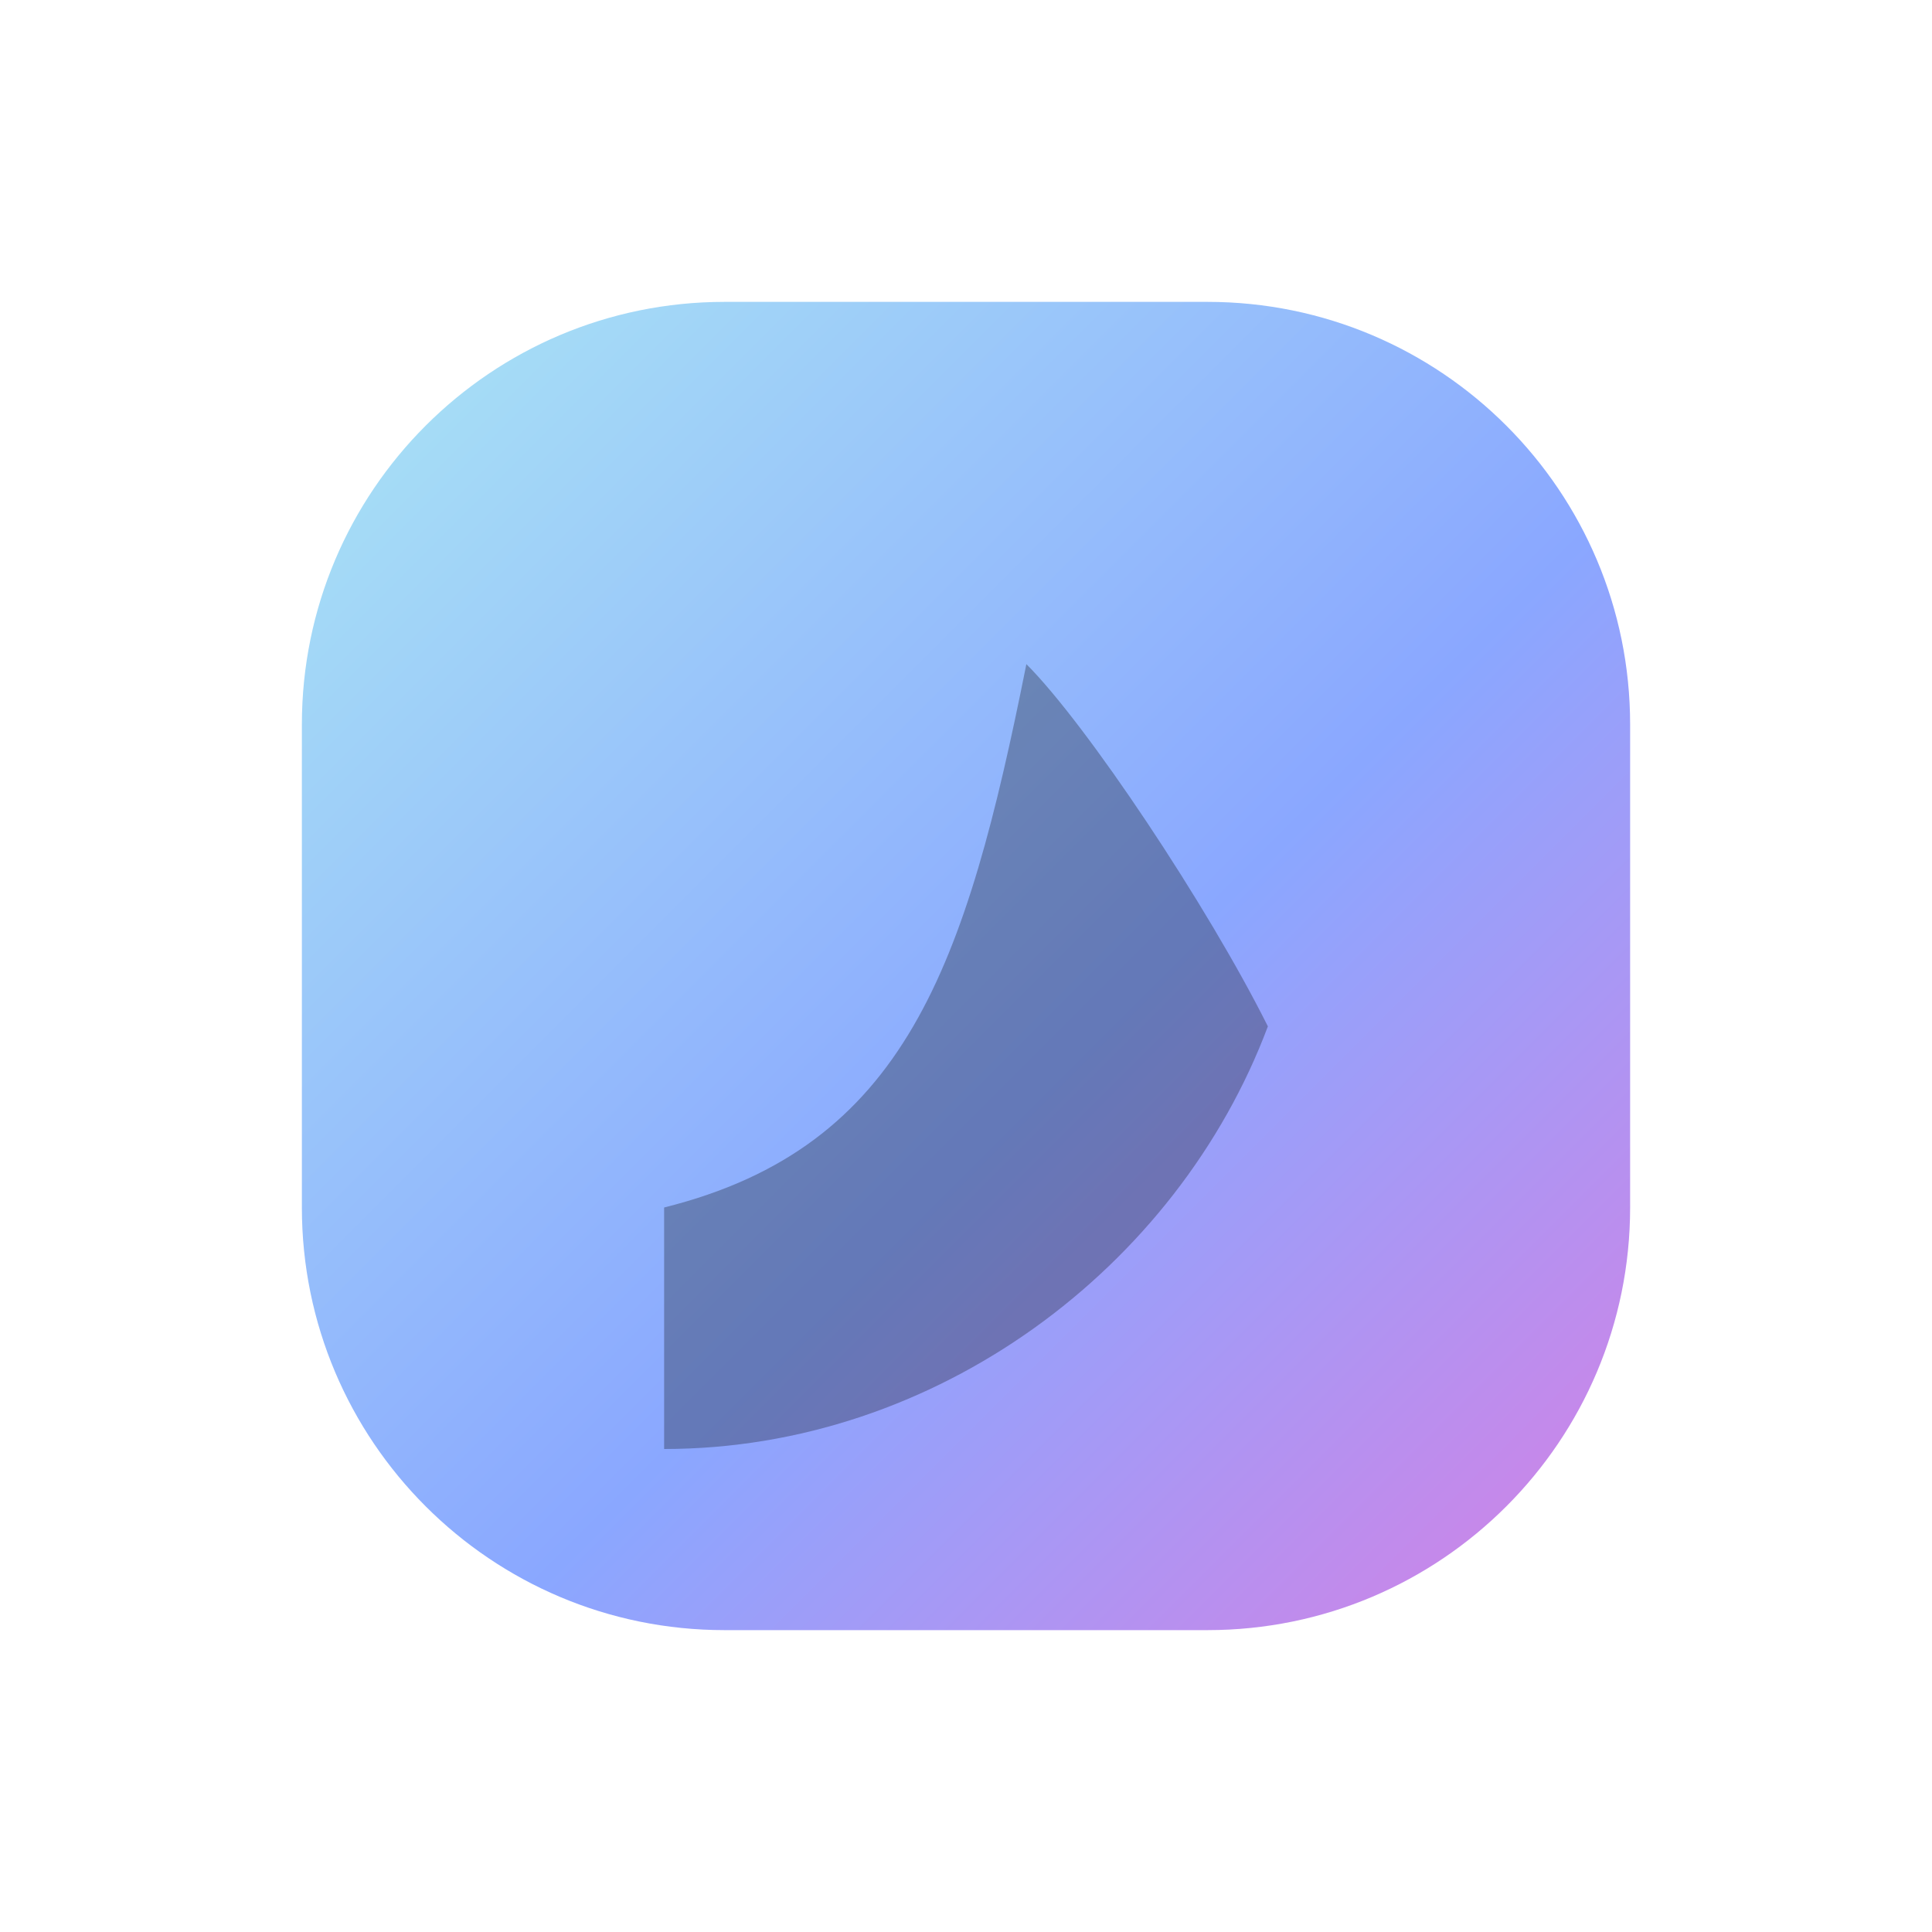
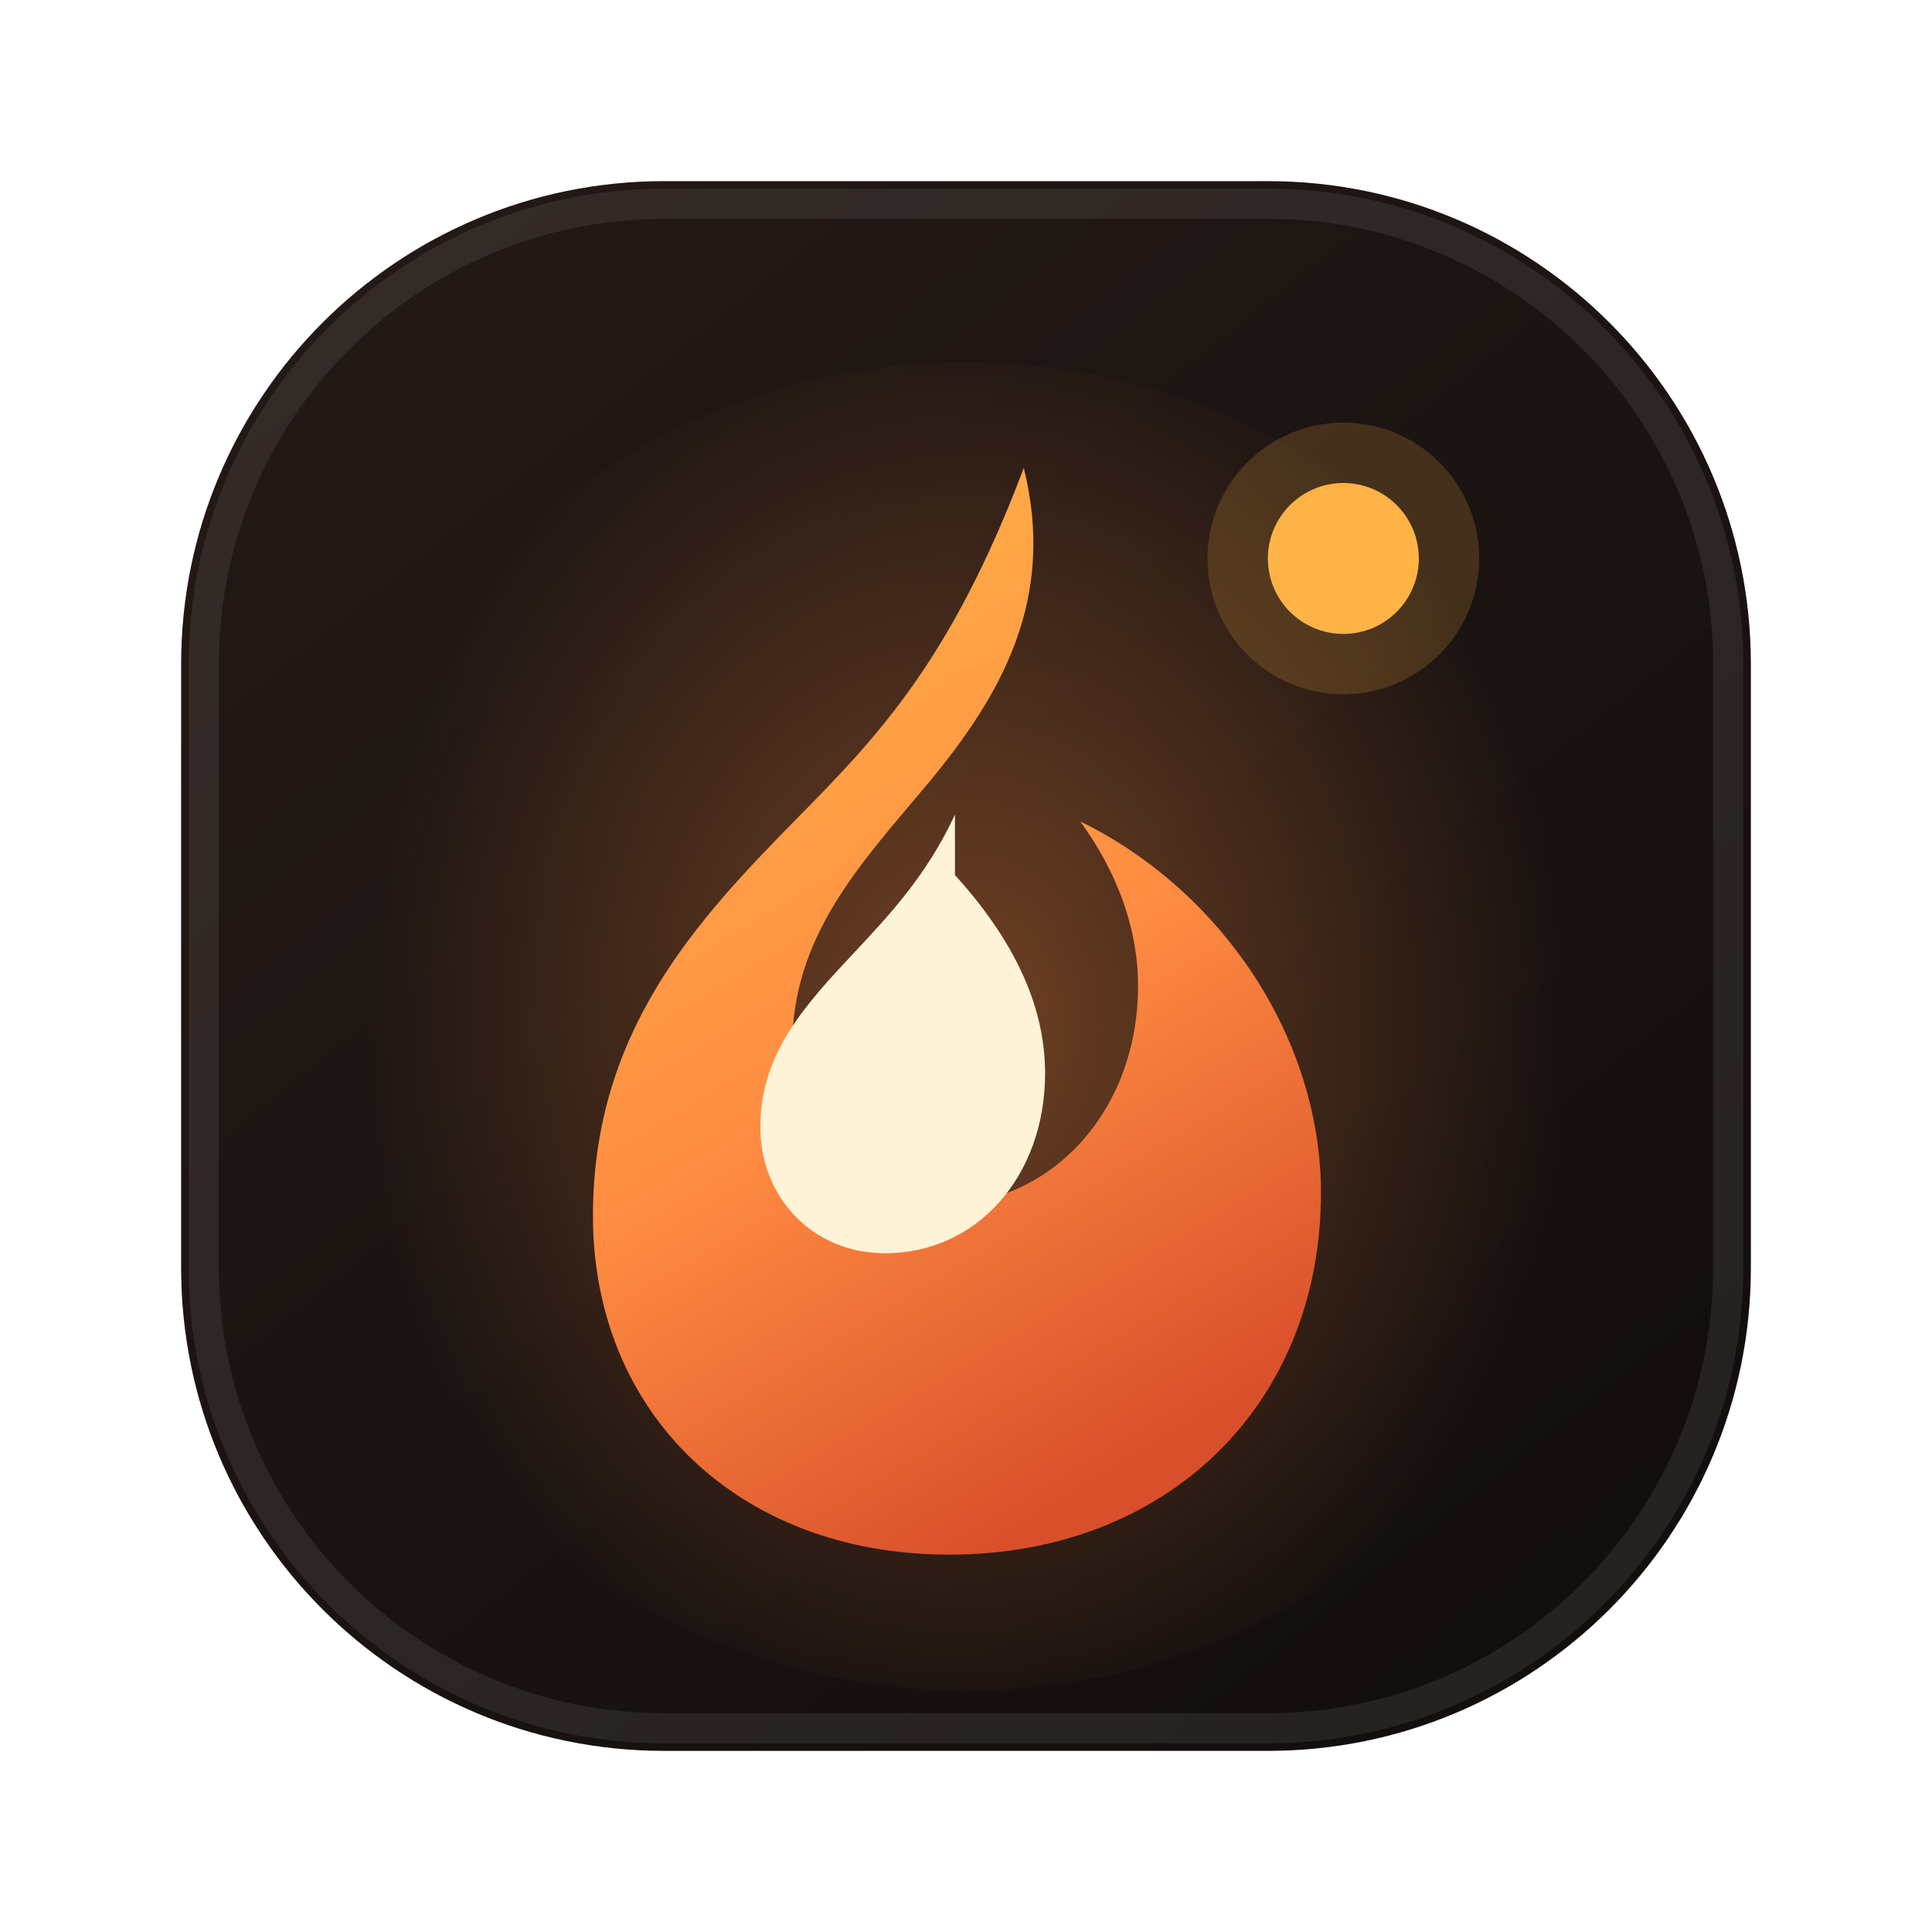
- <svg xmlns="http://www.w3.org/2000/svg" width="64" height="64" fill="none">
+ <svg xmlns="http://www.w3.org/2000/svg" width="64" height="64" viewBox="0 0 64 64" fill="none">
  <defs>
-     <linearGradient id="g" x1="0" y1="0" x2="64" y2="64" gradientUnits="userSpaceOnUse">
-       <stop stop-color="#B7FFF0" />
-       <stop offset=".55" stop-color="#8AA7FF" />
-       <stop offset="1" stop-color="#FF6BD6" />
+     <linearGradient id="bg" x1="12" y1="8" x2="52" y2="58" gradientUnits="userSpaceOnUse">
+       <stop stop-color="#231916" />
+       <stop offset="1" stop-color="#120E0D" />
+     </linearGradient>
+     <radialGradient id="glow" cx="0" cy="0" r="1" gradientUnits="userSpaceOnUse" gradientTransform="translate(32 34) rotate(90) scale(24 20)">
+       <stop stop-color="#FF8C42" stop-opacity=".38" />
+       <stop offset="1" stop-color="#FF8C42" stop-opacity="0" />
+     </radialGradient>
+     <linearGradient id="flame" x1="24" y1="16" x2="42" y2="46" gradientUnits="userSpaceOnUse">
+       <stop stop-color="#FFB347" />
+       <stop offset=".55" stop-color="#FF8C42" />
+       <stop offset="1" stop-color="#D94F2B" />
    </linearGradient>
  </defs>
-   <rect x="10" y="10" width="44" height="44" rx="14" fill="url(#g)" />
-   <path d="M22 40c8-2 10-8 12-18 2 2 6 8 8 12-3 8-11 14-20 14z" fill="rgba(0,0,0,.28)" />
+   <rect x="6" y="6" width="52" height="52" rx="16" fill="url(#bg)" />
+   <rect x="6.75" y="6.75" width="50.5" height="50.5" rx="15.25" stroke="rgba(255,255,255,.08)" />
+   <circle cx="32" cy="34" r="22" fill="url(#glow)" />
+   <path d="M33.915 15.5c1.069 4.337-.706 7.51-3.254 10.548-2.165 2.582-4.419 4.964-4.419 8.63 0 2.881 2.012 5.247 4.86 5.247 3.784 0 6.597-3.176 6.597-7.258 0-1.861-.648-3.707-1.913-5.456 4.675 2.289 7.972 7.177 7.972 12.304 0 7.043-5.127 11.985-12.304 11.985-7.02 0-11.812-4.715-11.812-11.218 0-6.103 3.413-9.77 6.735-13.146 2.623-2.666 5.103-5.185 7.538-11.636Z" fill="url(#flame)" />
+   <path d="M31.634 28.985c1.886 2.088 2.986 4.254 2.986 6.571 0 3.381-2.231 5.959-5.302 5.959-2.407 0-4.131-1.859-4.131-4.181 0-2.478 1.549-4.109 3.135-5.805 1.174-1.255 2.387-2.553 3.312-4.544Z" fill="#FFF3D7" />
+   <circle cx="44.5" cy="18.5" r="2.5" fill="#FFB347" />
+   <circle cx="44.5" cy="18.5" r="4.5" fill="#FFB347" fill-opacity=".18" />
</svg>
